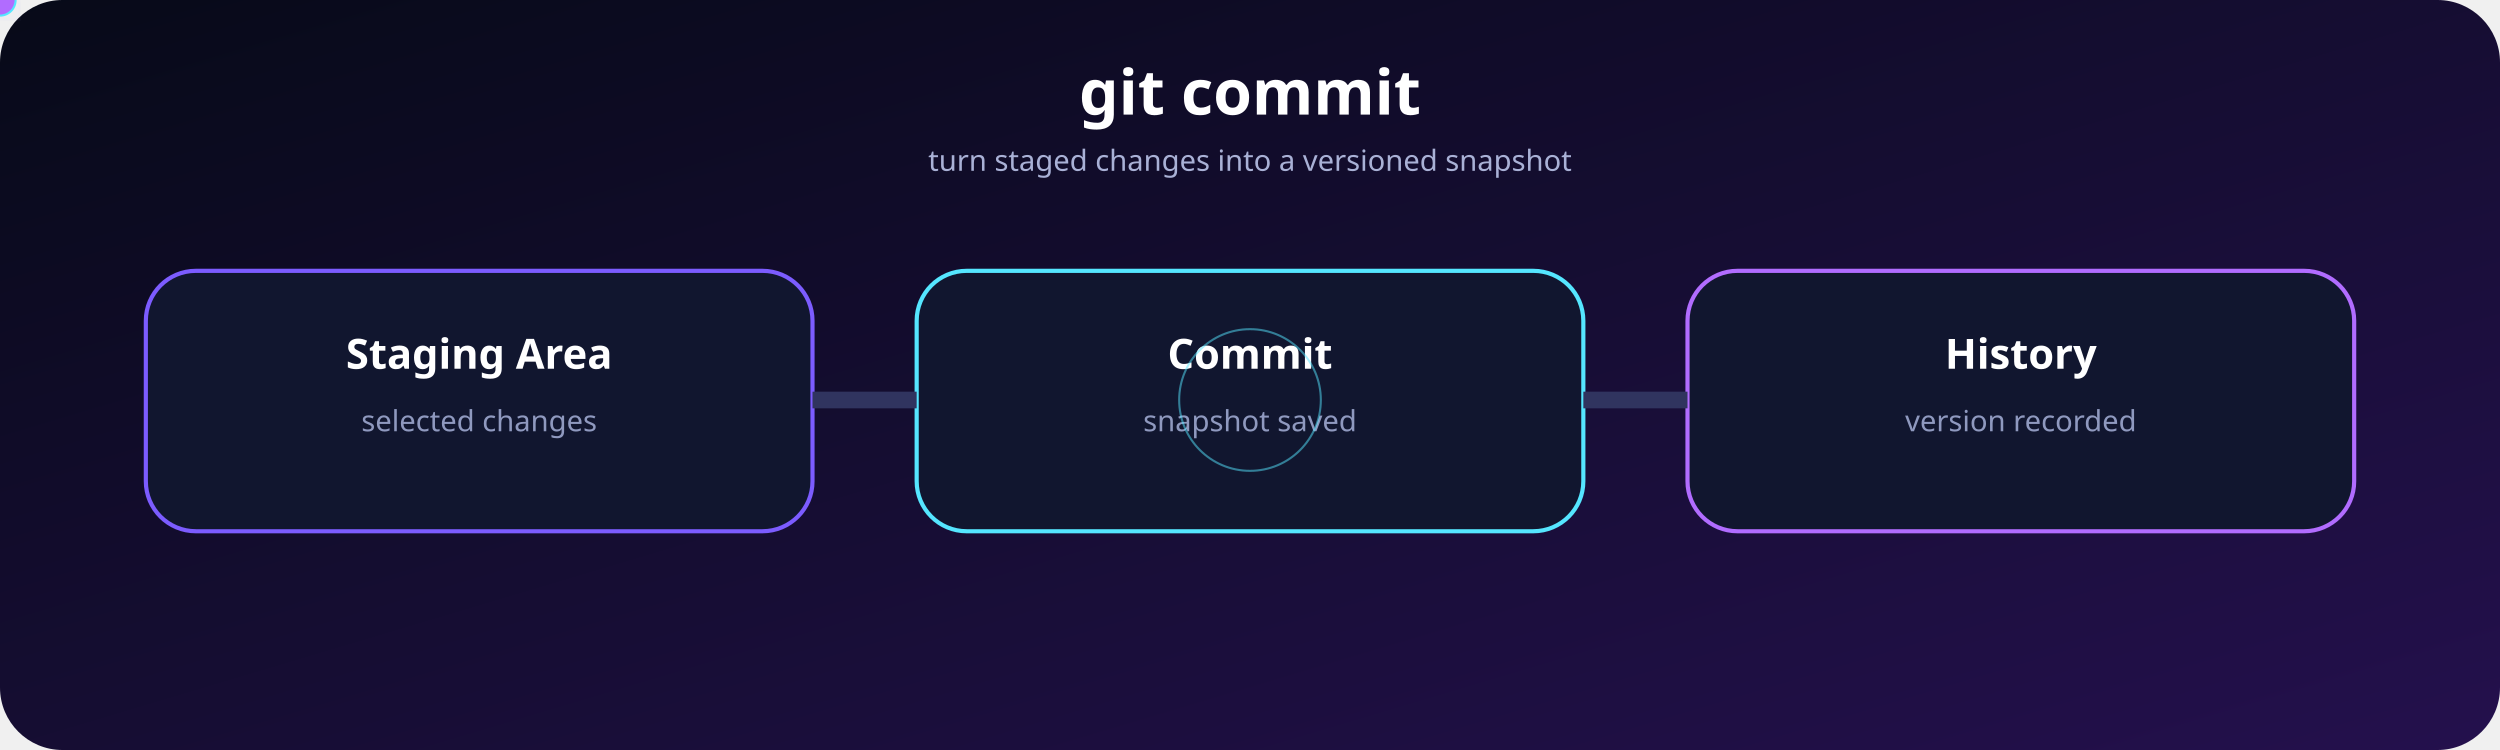
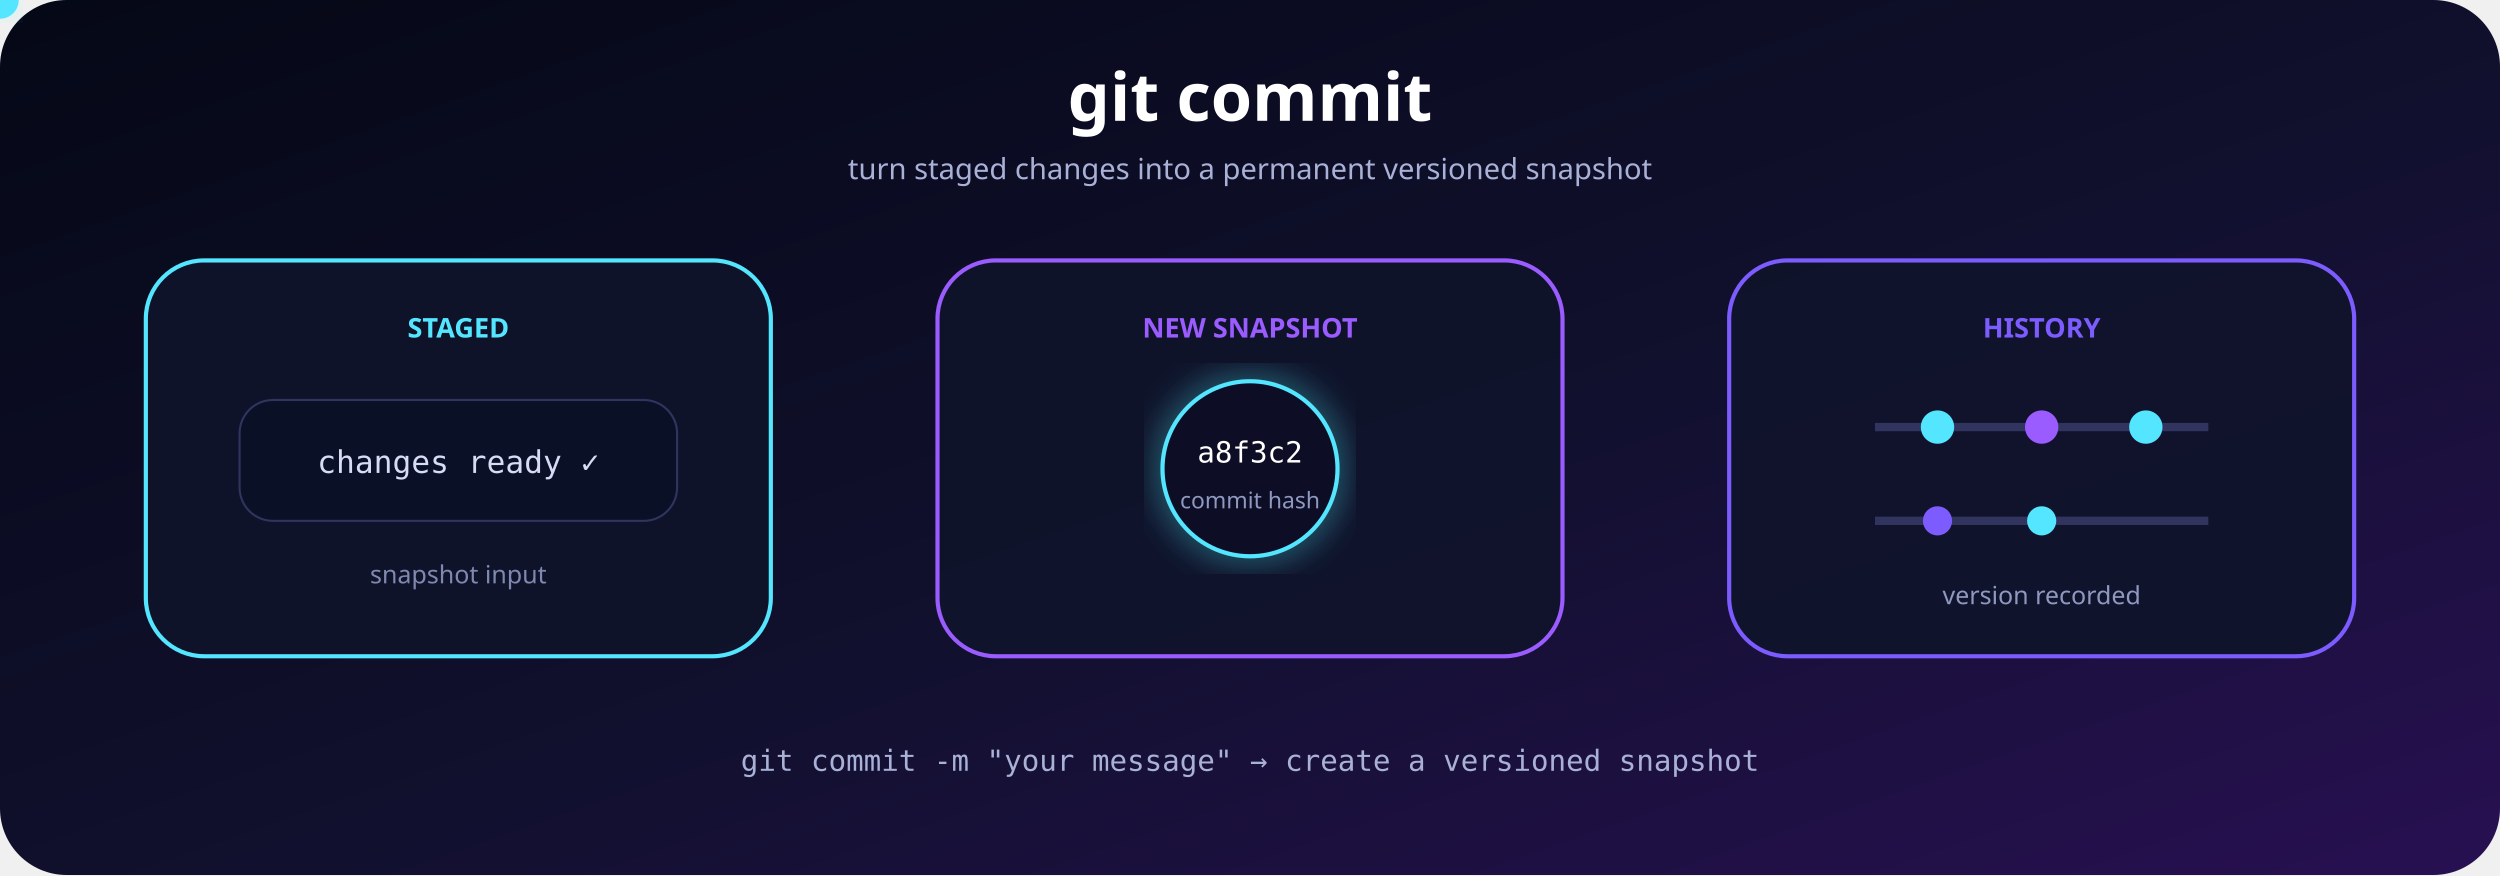
- <svg xmlns="http://www.w3.org/2000/svg" viewBox="0 0 1200 360">
+ <svg xmlns="http://www.w3.org/2000/svg" viewBox="0 0 1200 420">
  <defs>
-     <linearGradient id="b" x2="1" y2="1">
-       <stop stop-color="#070A18" />
-       <stop offset="1" stop-color="#24104D" />
+     <linearGradient id="bg" x2="1" y2="1">
+       <stop stop-color="#050816" />
+       <stop offset=".55" stop-color="#11102E" />
+       <stop offset="1" stop-color="#281052" />
    </linearGradient>
-     <linearGradient id="f">
-       <stop stop-color="#7C5CFF" />
+     <linearGradient id="neon">
+       <stop stop-color="#9B5CFF" />
      <stop offset="1" stop-color="#55E6FF" />
    </linearGradient>
-     <filter id="g">
-       <feGaussianBlur stdDeviation="8" result="x" />
+     <filter id="glow">
+       <feGaussianBlur stdDeviation="8" result="b" />
      <feMerge>
-         <feMergeNode in="x" />
+         <feMergeNode in="b" />
        <feMergeNode in="SourceGraphic" />
      </feMerge>
    </filter>
  </defs>
-   <rect width="1200" height="360" rx="30" fill="url(#b)" />
-   <text x="600" y="55" text-anchor="middle" fill="white" font-family="system-ui" font-size="30" font-weight="800">git commit</text>
-   <text x="600" y="82" text-anchor="middle" fill="#A9B1D6" font-family="system-ui" font-size="14">turn staged changes into a versioned snapshot</text>
-   <g font-family="system-ui" text-anchor="middle">
-     <rect x="70" y="130" width="320" height="125" rx="24" fill="#11162F" stroke="#7C5CFF" stroke-width="2" />
-     <text x="230" y="177" fill="white" font-size="20" font-weight="700">Staging Area</text>
-     <text x="230" y="207" fill="#8F99BF" font-size="14">selected changes</text>
-     <rect x="440" y="130" width="320" height="125" rx="24" fill="#11162F" stroke="#55E6FF" stroke-width="2" />
-     <text x="600" y="177" fill="white" font-size="20" font-weight="700">Commit</text>
-     <text x="600" y="207" fill="#8F99BF" font-size="14">snapshot saved</text>
-     <rect x="810" y="130" width="320" height="125" rx="24" fill="#11162F" stroke="#B16CFF" stroke-width="2" />
-     <text x="970" y="177" fill="white" font-size="20" font-weight="700">History</text>
-     <text x="970" y="207" fill="#8F99BF" font-size="14">version recorded</text>
+   <rect width="1200" height="420" rx="32" fill="url(#bg)" />
+   <text x="600" y="58" text-anchor="middle" fill="#fff" font-family="system-ui" font-size="32" font-weight="800">git commit</text>
+   <text x="600" y="86" text-anchor="middle" fill="#A9B1D6" font-family="system-ui" font-size="14">turn staged changes into a permanent versioned snapshot</text>
+   <rect x="70" y="125" width="300" height="190" rx="28" fill="#10142B" fill-opacity=".92" stroke="#55E6FF" stroke-width="2" />
+   <text x="220" y="162" text-anchor="middle" fill="#55E6FF" font-family="system-ui" font-size="13" font-weight="800">STAGED</text>
+   <rect x="115" y="192" width="210" height="58" rx="16" fill="#0A1025" stroke="#30345F" />
+   <text x="220" y="227" text-anchor="middle" fill="#D7DBF5" font-family="monospace" font-size="15">changes ready ✓</text>
+   <text x="220" y="280" text-anchor="middle" fill="#7F89B0" font-family="system-ui" font-size="12">snapshot input</text>
+   <rect x="450" y="125" width="300" height="190" rx="28" fill="#10142B" fill-opacity=".92" stroke="#9B5CFF" stroke-width="2" />
+   <text x="600" y="162" text-anchor="middle" fill="#9B5CFF" font-family="system-ui" font-size="13" font-weight="800">NEW SNAPSHOT</text>
+   <circle cx="600" cy="225" r="42" fill="#0A1025" stroke="#55E6FF" stroke-width="2" filter="url(#glow)">
+     <animate attributeName="r" values="36;48;36" dur="2s" repeatCount="indefinite" />
+   </circle>
+   <text x="600" y="222" text-anchor="middle" fill="#fff" font-family="monospace" font-size="14">a8f3c2</text>
+   <text x="600" y="244" text-anchor="middle" fill="#8F99BF" font-family="system-ui" font-size="11">commit hash</text>
+   <rect x="830" y="125" width="300" height="190" rx="28" fill="#10142B" fill-opacity=".92" stroke="#7C5CFF" stroke-width="2" />
+   <text x="980" y="162" text-anchor="middle" fill="#7C5CFF" font-family="system-ui" font-size="13" font-weight="800">HISTORY</text>
+   <g stroke="#30345F" stroke-width="4">
+     <line x1="900" y1="205" x2="1060" y2="205" />
+     <line x1="900" y1="250" x2="1060" y2="250" />
  </g>
-   <path d="M390 192H440M760 192H810" stroke="#30345F" stroke-width="8" />
-   <path d="M390 192H440M760 192H810" stroke="url(#f)" stroke-width="3" stroke-dasharray="10 10">
-     <animate attributeName="stroke-dashoffset" from="0" to="-40" dur="1s" repeatCount="indefinite" />
+   <circle cx="930" cy="205" r="8" fill="#55E6FF" />
+   <circle cx="980" cy="205" r="8" fill="#9B5CFF" />
+   <circle cx="1030" cy="205" r="8" fill="#55E6FF" />
+   <circle cx="930" cy="250" r="7" fill="#7C5CFF" />
+   <circle cx="980" cy="250" r="7" fill="#55E6FF" />
+   <text x="980" y="290" text-anchor="middle" fill="#8F99BF" font-family="system-ui" font-size="12">version recorded</text>
+   <path d="M370 220H450" stroke="url(#neon)" stroke-width="4" stroke-dasharray="9 10">
+     <animate attributeName="stroke-dashoffset" from="0" to="-38" dur=".9s" repeatCount="indefinite" />
  </path>
-   <g filter="url(#g)">
-     <circle r="8" fill="#55E6FF">
-       <animateMotion dur="1.3s" repeatCount="indefinite" path="M390 192H440" />
-     </circle>
-     <circle r="7" fill="#B16CFF">
-       <animateMotion dur="1.3s" begin=".55s" repeatCount="indefinite" path="M760 192H810" />
+   <g filter="url(#glow)">
+     <circle r="9" fill="#55E6FF">
+       <animateMotion dur="1.2s" repeatCount="indefinite" path="M370 220H450" />
    </circle>
  </g>
-   <circle cx="600" cy="192" r="34" fill="none" stroke="#55E6FF" opacity=".5">
-     <animate attributeName="r" values="28;45;28" dur="2s" repeatCount="indefinite" />
-   </circle>
+   <path d="M750 220H830" stroke="url(#neon)" stroke-width="4" stroke-dasharray="9 10">
+     <animate attributeName="stroke-dashoffset" from="0" to="-38" dur=".9s" repeatCount="indefinite" />
+   </path>
+   <text x="600" y="370" text-anchor="middle" fill="#A9B1D6" font-family="monospace" font-size="14">git commit -m "your message" → create a versioned snapshot</text>
</svg>
